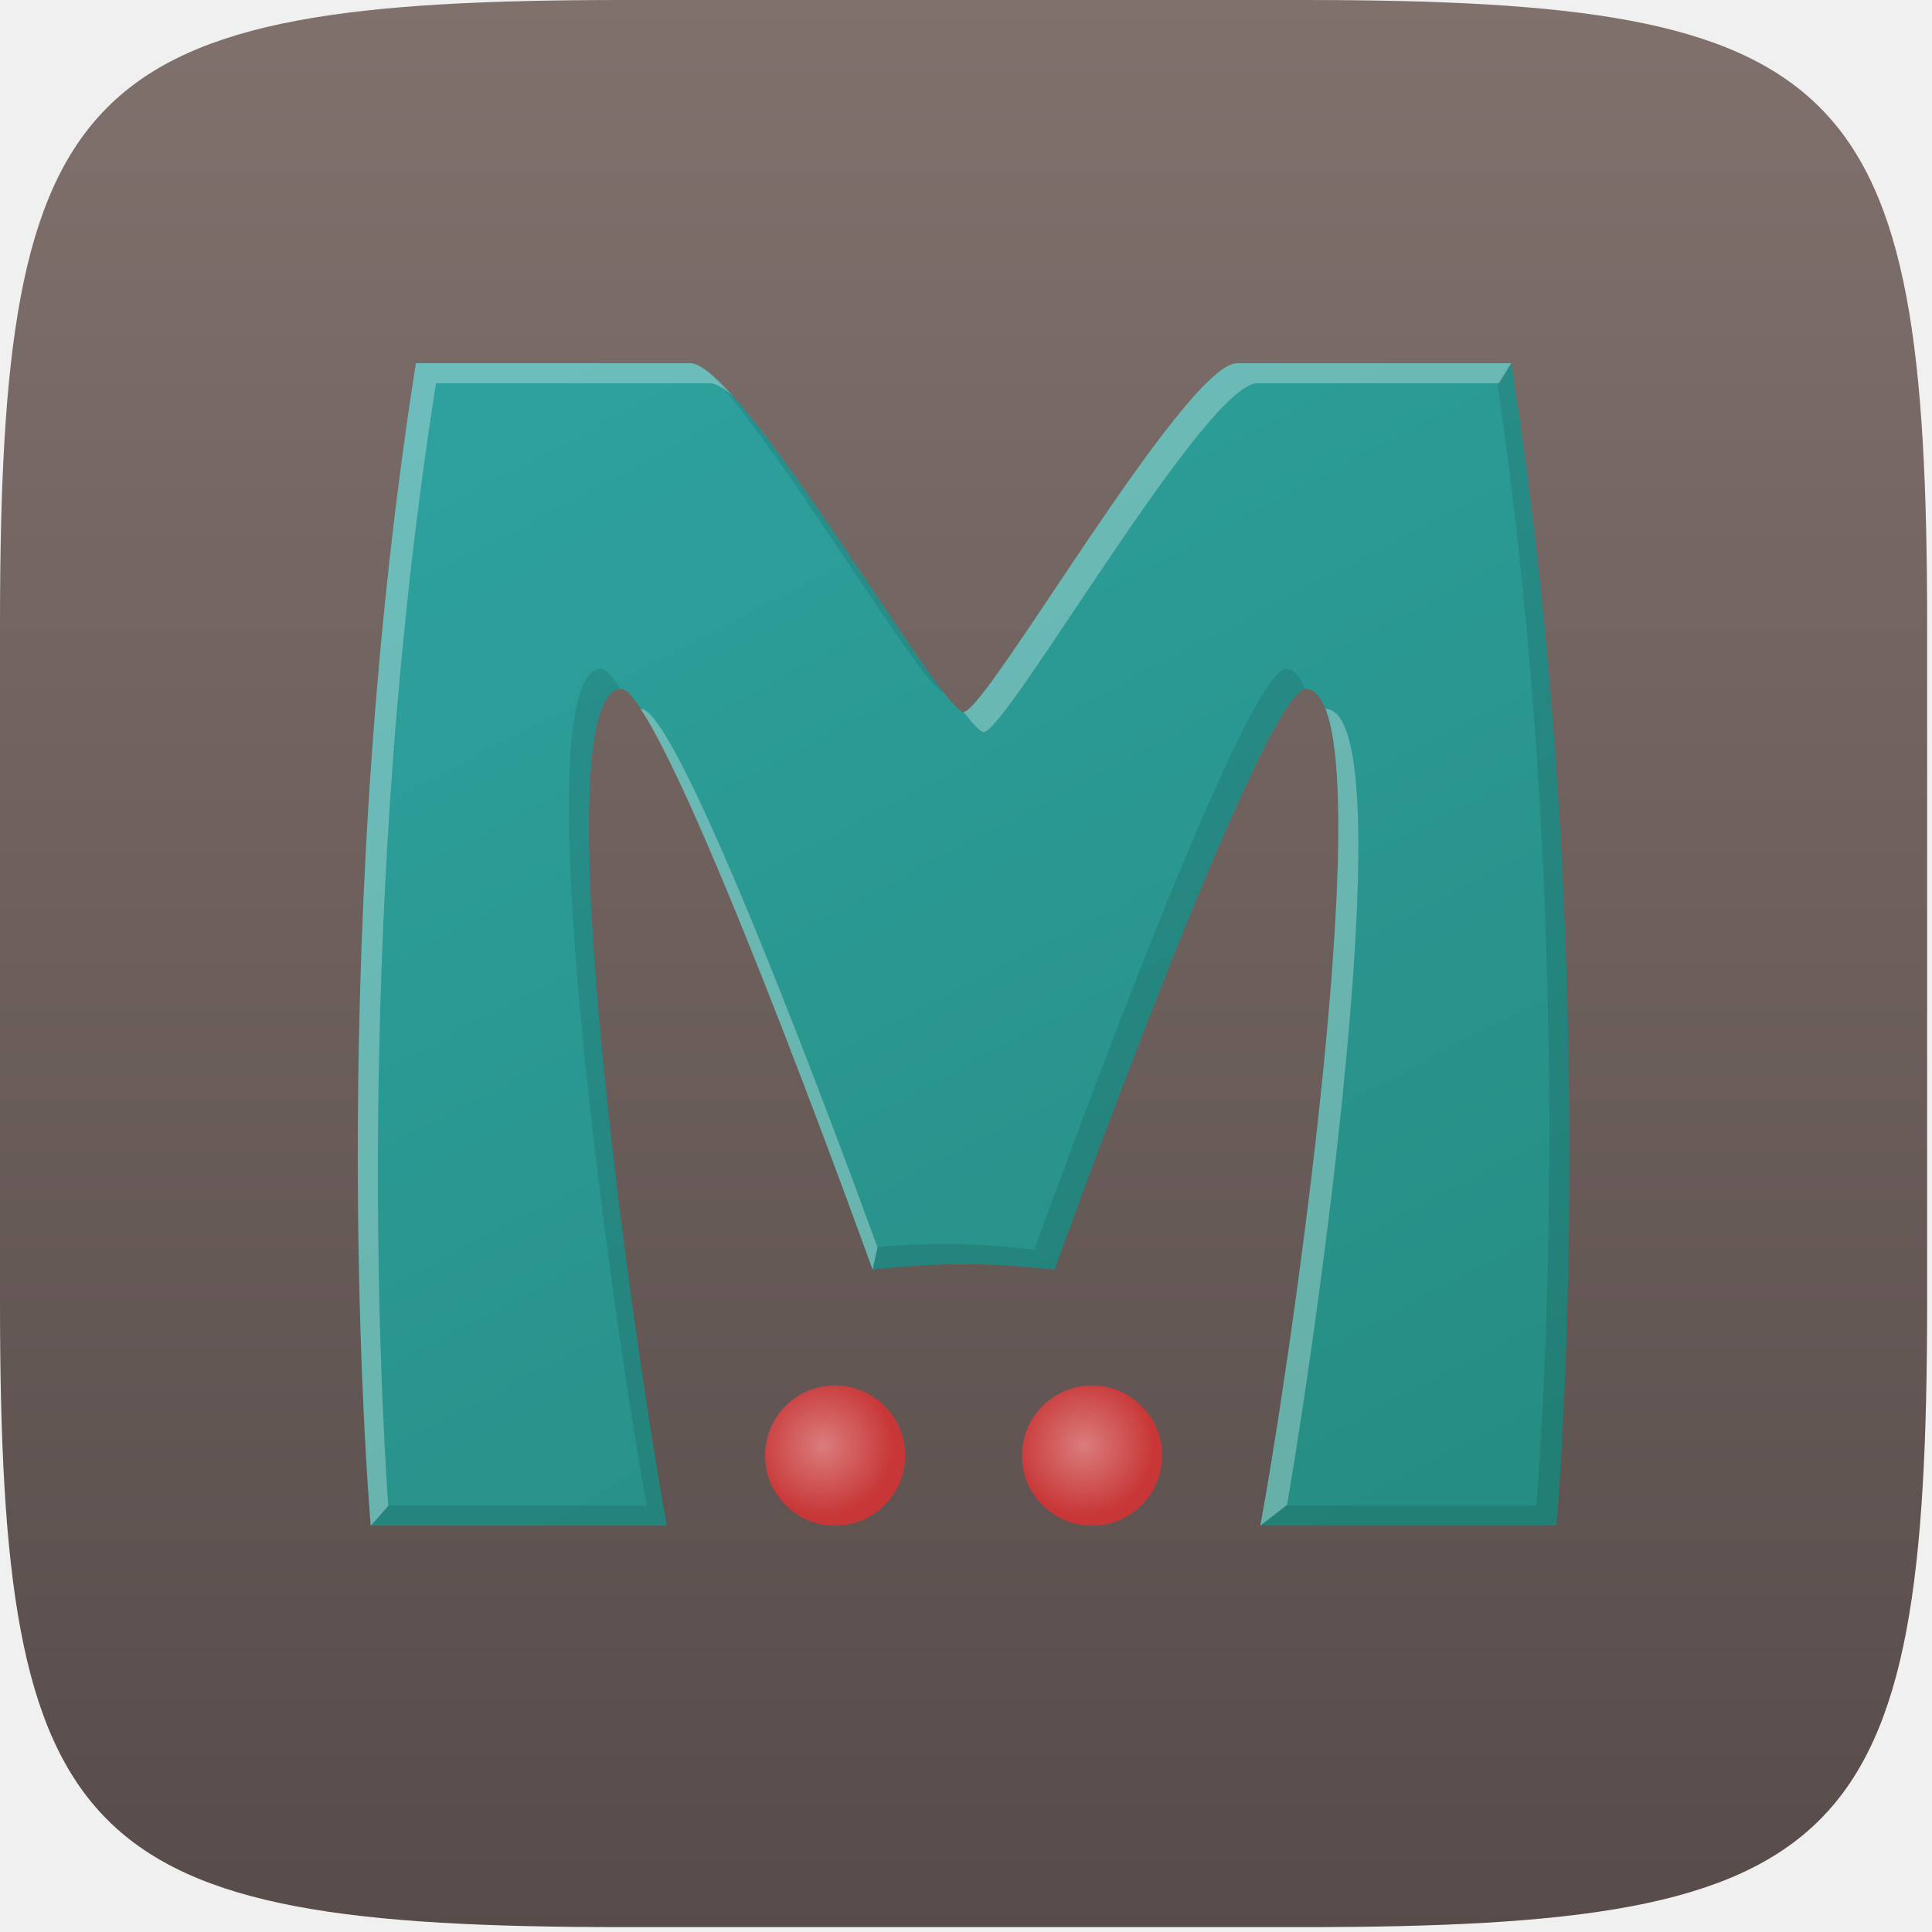
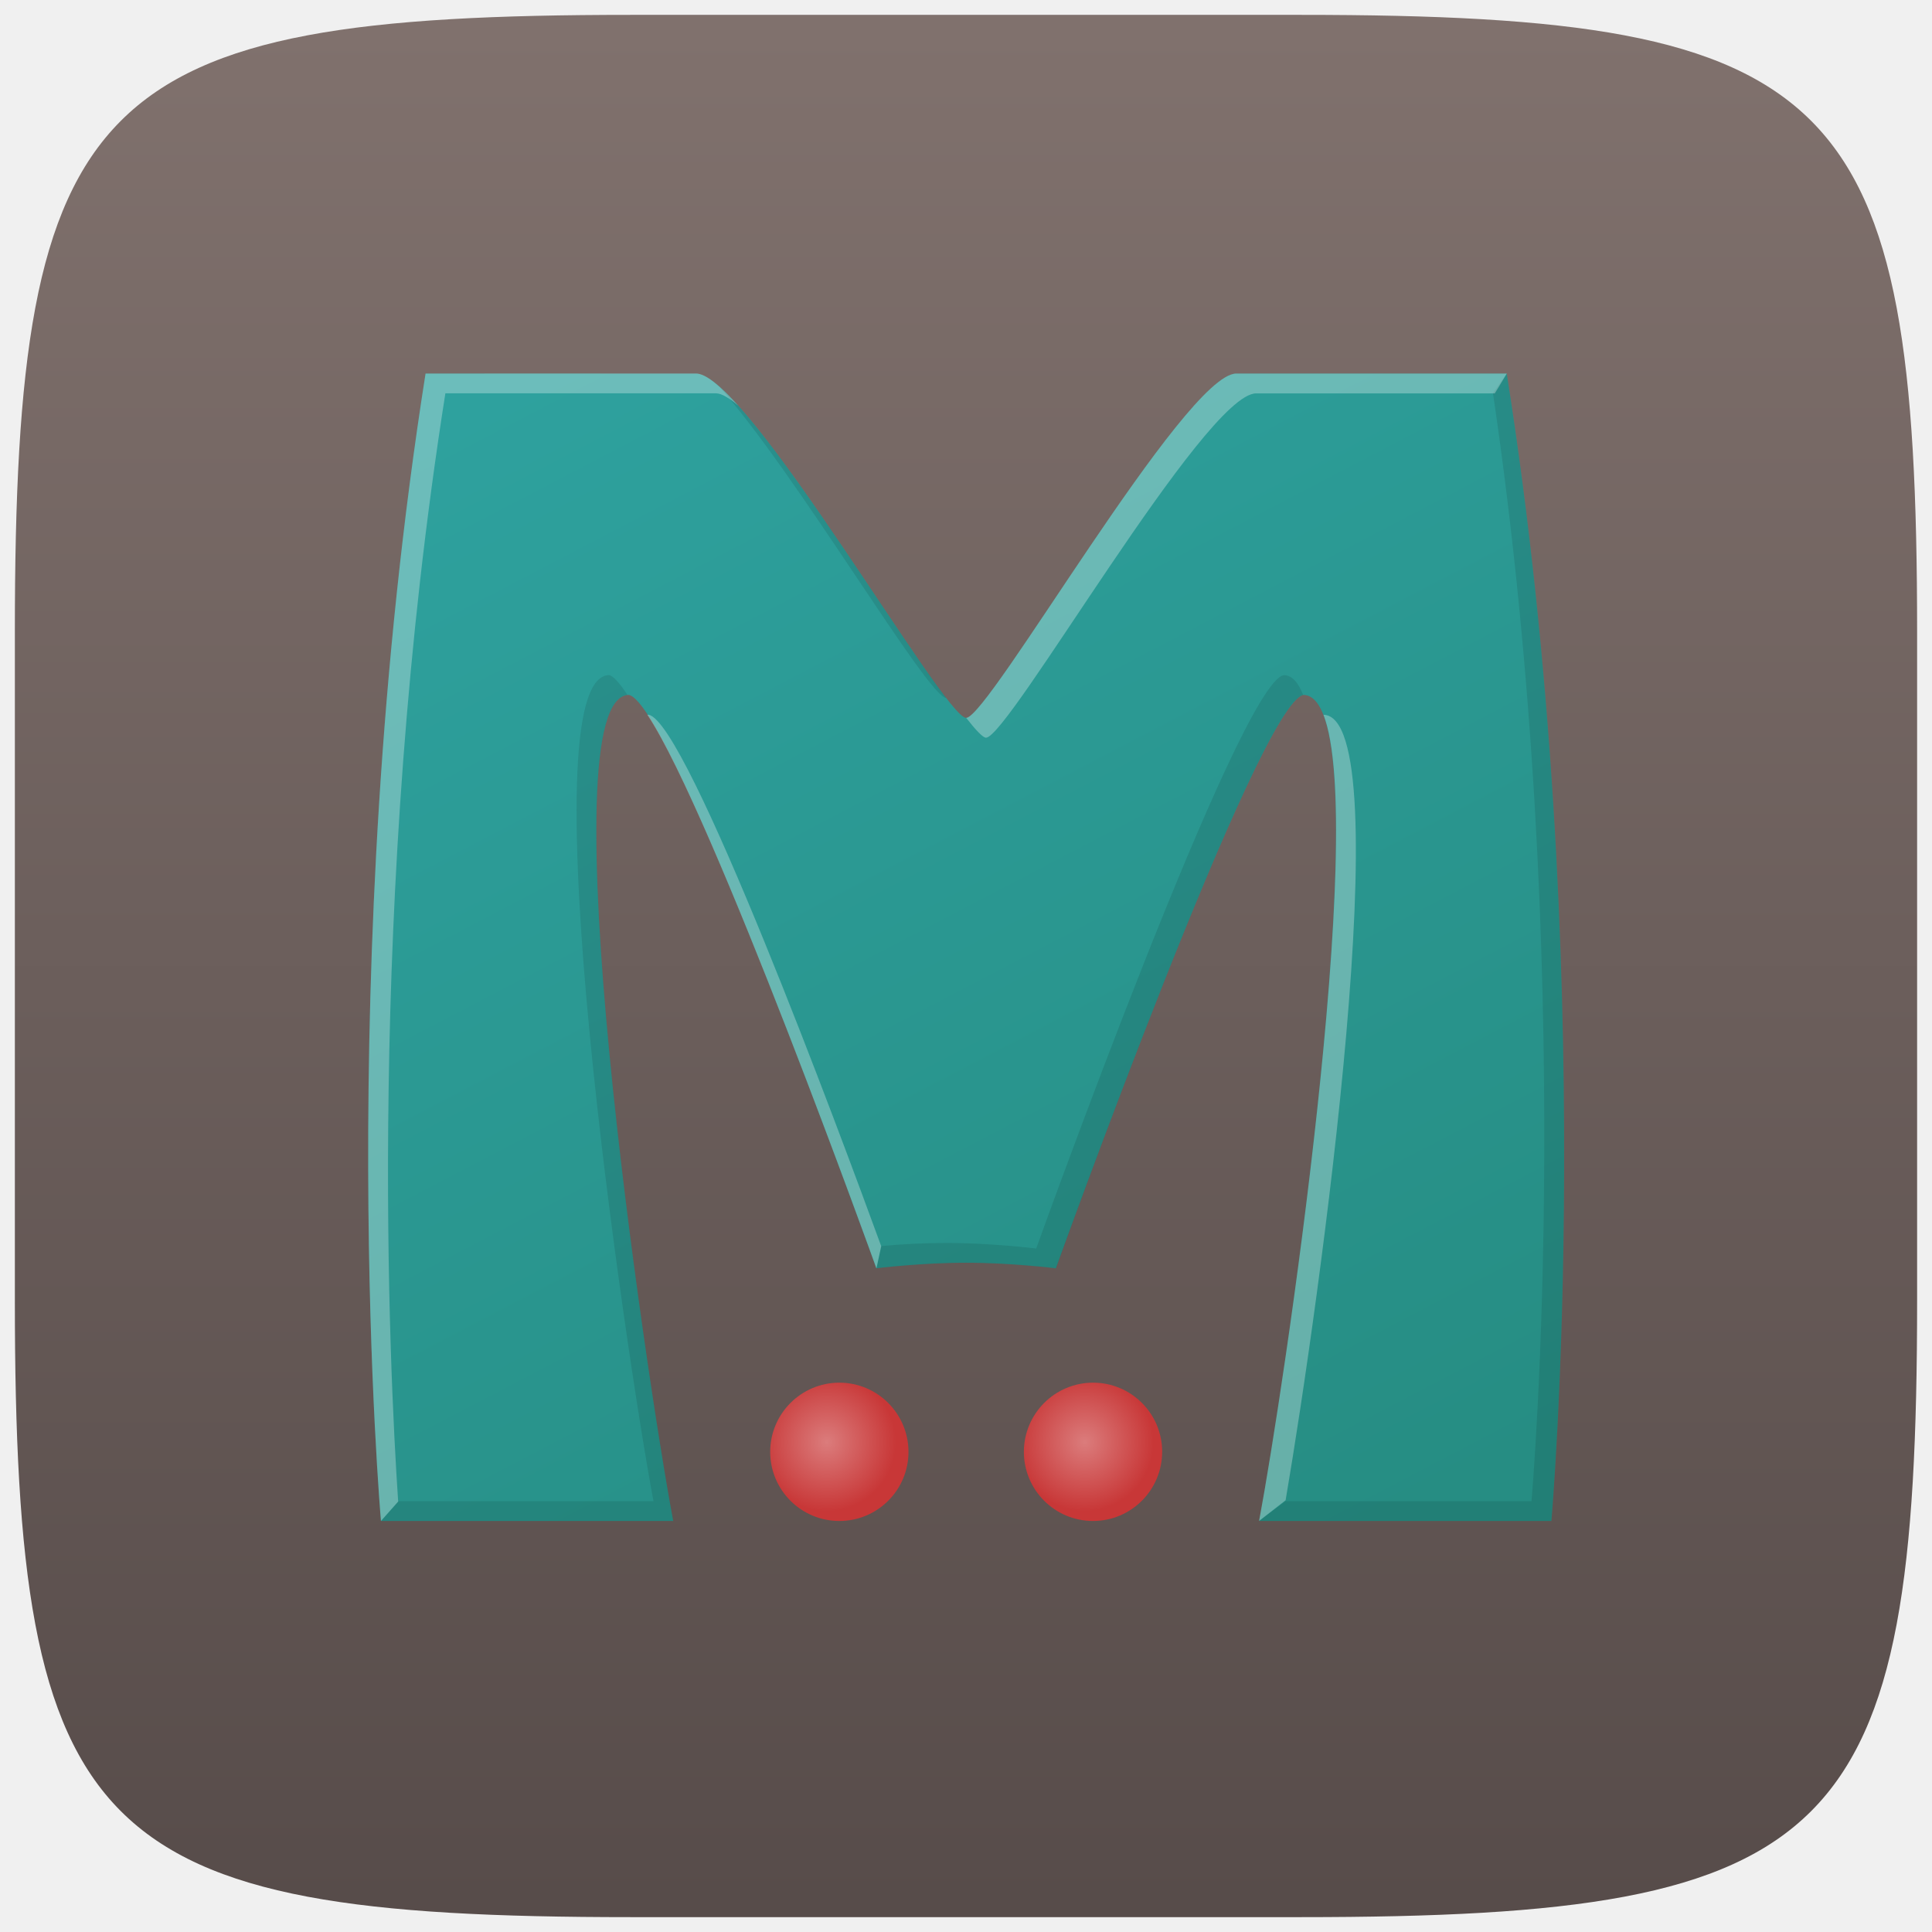
- <svg xmlns="http://www.w3.org/2000/svg" width="2500" height="2500" viewBox="0 0 254 254">
+ <svg xmlns="http://www.w3.org/2000/svg" xmlns:xlink="http://www.w3.org/1999/xlink" viewBox="0 0 65 65" fill="#fff" fill-rule="evenodd" stroke="#000" stroke-linecap="round" stroke-linejoin="round">
+   <use xlink:href="#E" x=".5" y=".5" />
  <defs>
-     <linearGradient x1="50%" y1="100%" x2="50%" y2="0%" id="a">
-       <stop stop-color="#574C4A" offset="0%" />
-       <stop stop-color="#80716D" offset="100%" />
+     <linearGradient id="A" x1="50.00%" x2="50.00%" y1="100.00%" y2="0.00%">
+       <stop stop-color="#574c4a" offset="0%" />
+       <stop stop-color="#80716d" offset="100%" />
    </linearGradient>
-     <linearGradient x1="88.778%" y1="98.342%" x2="30.149%" y2="-8.68%" id="b">
-       <stop stop-color="#268D83" offset="0%" />
-       <stop stop-color="#2EA19E" offset="100%" />
+     <linearGradient id="B" x1="88.69%" x2="30.12%" y1="98.39%" y2="-8.68%">
+       <stop stop-color="#268d83" offset="0%" />
+       <stop stop-color="#2ea19e" offset="100%" />
    </linearGradient>
-     <radialGradient cx="41.406%" cy="42.708%" fx="41.406%" fy="42.708%" id="c">
-       <stop stop-color="#DB7C7C" offset="0%" />
-       <stop stop-color="#C83737" offset="100%" />
+     <radialGradient id="C" cx="41%" cy="43%" r="50%" fx="41%" fy="43%">
+       <stop stop-color="#db7c7c" offset="0%" />
+       <stop stop-color="#c83737" offset="100%" />
    </radialGradient>
-     <radialGradient cx="44.271%" cy="42.708%" fx="44.271%" fy="42.708%" id="d">
-       <stop stop-color="#DB7C7C" offset="0%" />
-       <stop stop-color="#C83737" offset="100%" />
+     <radialGradient id="D" cx="44%" cy="43%" r="50%" fx="44%" fy="43%">
+       <stop stop-color="#db7c7c" offset="0%" />
+       <stop stop-color="#c83737" offset="100%" />
    </radialGradient>
  </defs>
-   <path d="M0 171.19V82.17C0 10.271 10.26 0 82.086 0h89.189C243.1 0 253.36 10.271 253.36 82.171v89.019c0 71.9-10.26 82.17-82.086 82.17H82.086C10.261 253.36 0 243.09 0 171.19z" fill="url(#a)" />
-   <path d="M8.891.655C-3.562 79.583 2.953 153.48 2.953 153.48h38.928c-3.704-19.704-16.992-109.724-5.938-110.021 5.924.94 32.99 76.371 32.99 76.371s5.96-.742 11.958-.742 11.959.742 11.959.742 27.066-75.43 32.99-76.371c11.053.297-2.235 90.317-5.938 110.02h38.927s6.516-73.896-5.938-152.824H116.85C109.99.736 83.89 46.51 80.891 46.51 77.892 46.51 51.792.736 44.932.655H8.892z" fill="url(#b)" transform="translate(45.79 47.098)" />
-   <path d="M73.214 144.267a9.213 9.213 0 1 1-18.427 0 9.213 9.213 0 0 1 18.427 0z" fill="url(#c)" transform="translate(45.79 47.098)" />
-   <path d="M106.995 144.267a9.213 9.213 0 1 1-18.426 0 9.213 9.213 0 0 1 18.426 0z" fill="url(#d)" transform="translate(45.79 47.098)" />
-   <path d="M196.846 50.362c5.618 38.026 6.936 74.52 6.833 101.705-.106 27.806-1.699 45.871-1.699 45.871h-32.767l-3.521 2.64h38.927s6.516-73.897-5.938-152.825l-1.835 2.61zm-103.154-.96c10.226 11.376 27.913 41.567 30.35 41.567-6.484-8.292-22.411-34.748-30.35-41.567zM79.094 87.918c-11.054.297 2.234 90.317 5.938 110.02H51.05l-2.307 2.64h38.928c-3.685-19.604-16.856-108.825-6.103-110.021-1.002-1.504-1.866-2.543-2.474-2.64zm89.896 0c-5.923.94-32.99 76.371-32.99 76.371s-5.96-.742-11.958-.742c-3.549 0-6.604.218-8.67.41l-.65 2.971s5.961-.742 11.96-.742c5.997 0 11.958.742 11.958.742s26.862-74.936 32.907-76.371c-.651-1.65-1.456-2.61-2.557-2.64z" opacity=".1" />
-   <path d="M54.681 47.753c-12.453 78.928-5.938 152.825-5.938 152.825L51.035 198c-1.173-17.434-4.306-80.48 6.285-147.609h36.042c.763.01 1.787.635 2.969 1.65-2.36-2.626-4.322-4.274-5.609-4.29h-36.04zm107.959 0c-6.86.081-32.96 45.856-35.959 45.856 1.223 1.564 2.216 2.639 2.64 2.639 2.998 0 29.098-45.775 35.958-45.856h31.806l1.596-2.64H162.64zM84.207 93.196c8.755 13.148 30.515 73.732 30.515 73.732l.637-2.954c-5.372-14.732-25.844-69.961-30.987-70.778-.056.002-.11-.006-.165 0zm90.062 0c5.872 14.977-5.244 89.649-8.577 107.382l3.53-2.757c4.508-26.446 15.363-104.347 5.047-104.625z" opacity=".3" fill="#FFF" />
+   <symbol id="E" overflow="visible">
+     <g stroke="none" fill-rule="nonzero">
+       <path d="M0 43.244V20.757C0 2.594 2.592 0 20.735 0h22.53c18.143 0 20.734 2.594 20.734 20.757v22.487C63.999 61.406 61.407 64 43.264 64H20.735C2.592 64 0 61.406 0 43.244z" fill="url(#A)" />
+       <path d="M13.817 12.068c-3.145 19.938-1.5 38.603-1.5 38.603h9.833c-.935-4.977-4.292-27.717-1.5-27.792 1.496.238 8.333 19.291 8.333 19.291s1.506-.187 3.021-.187 3.021.188 3.021.188 6.838-19.054 8.334-19.291c2.794.075-.563 22.814-1.498 27.792h9.833s1.646-18.667-1.501-38.604H41.09c-1.733.02-8.326 11.584-9.084 11.584s-7.351-11.562-9.084-11.582z" fill="url(#B)" />
+       <path d="M30.065 48.346c0 1.285-1.042 2.326-2.327 2.326s-2.326-1.042-2.326-2.326a2.33 2.33 0 0 1 2.326-2.328 2.33 2.33 0 0 1 2.327 2.328z" fill="url(#C)" />
+       <path d="M38.599 48.346c0 1.285-1.042 2.326-2.326 2.326s-2.326-1.042-2.326-2.326a2.33 2.33 0 0 1 2.327-2.328c1.286 0 2.326 1.042 2.326 2.328z" fill="url(#D)" />
+       <path d="M49.729 12.727c1.419 9.605 1.751 18.824 1.726 25.691-.027 7.024-.429 11.587-.429 11.587h-8.279l-.889.666h9.834s1.646-18.666-1.5-38.604zm-26.057-.243c2.584 2.874 7.053 10.5 7.666 10.5-1.638-2.095-5.661-8.778-7.666-10.5zm-3.686 9.729c-2.792.075.564 22.814 1.5 27.792h-8.584l-.583.666h9.833c-.931-4.952-4.258-27.489-1.542-27.792-.253-.38-.471-.642-.625-.667zm22.709 0c-1.496.238-8.333 19.292-8.333 19.292s-1.506-.187-3.02-.187a23.84 23.84 0 0 0-2.19.104l-.163.75s1.506-.187 3.02-.187 3.021.188 3.021.188 6.785-18.929 8.313-19.292c-.165-.417-.368-.659-.646-.667z" fill="#000" opacity=".1" />
+       <path d="M13.818 12.068c-3.147 19.938-1.501 38.603-1.501 38.603l.579-.651c-.296-4.404-1.088-20.33 1.588-37.287h9.104c.193.002.45.16.75.416-.596-.663-1.092-1.079-1.417-1.083zm27.271 0c-1.733.021-8.326 11.583-9.083 11.583.309.395.56.668.667.668.758 0 7.35-11.563 9.084-11.584h8.034l.403-.666zM21.277 23.547c2.212 3.321 7.709 18.625 7.709 18.625l.161-.746c-1.357-3.721-6.528-17.672-7.828-17.879-.014 0-.028-.002-.042 0zm22.75 0c1.483 3.783-1.325 22.647-2.167 27.124l.893-.696c1.139-6.68 3.88-26.358 1.275-26.428z" opacity=".3" />
+     </g>
+   </symbol>
</svg>
